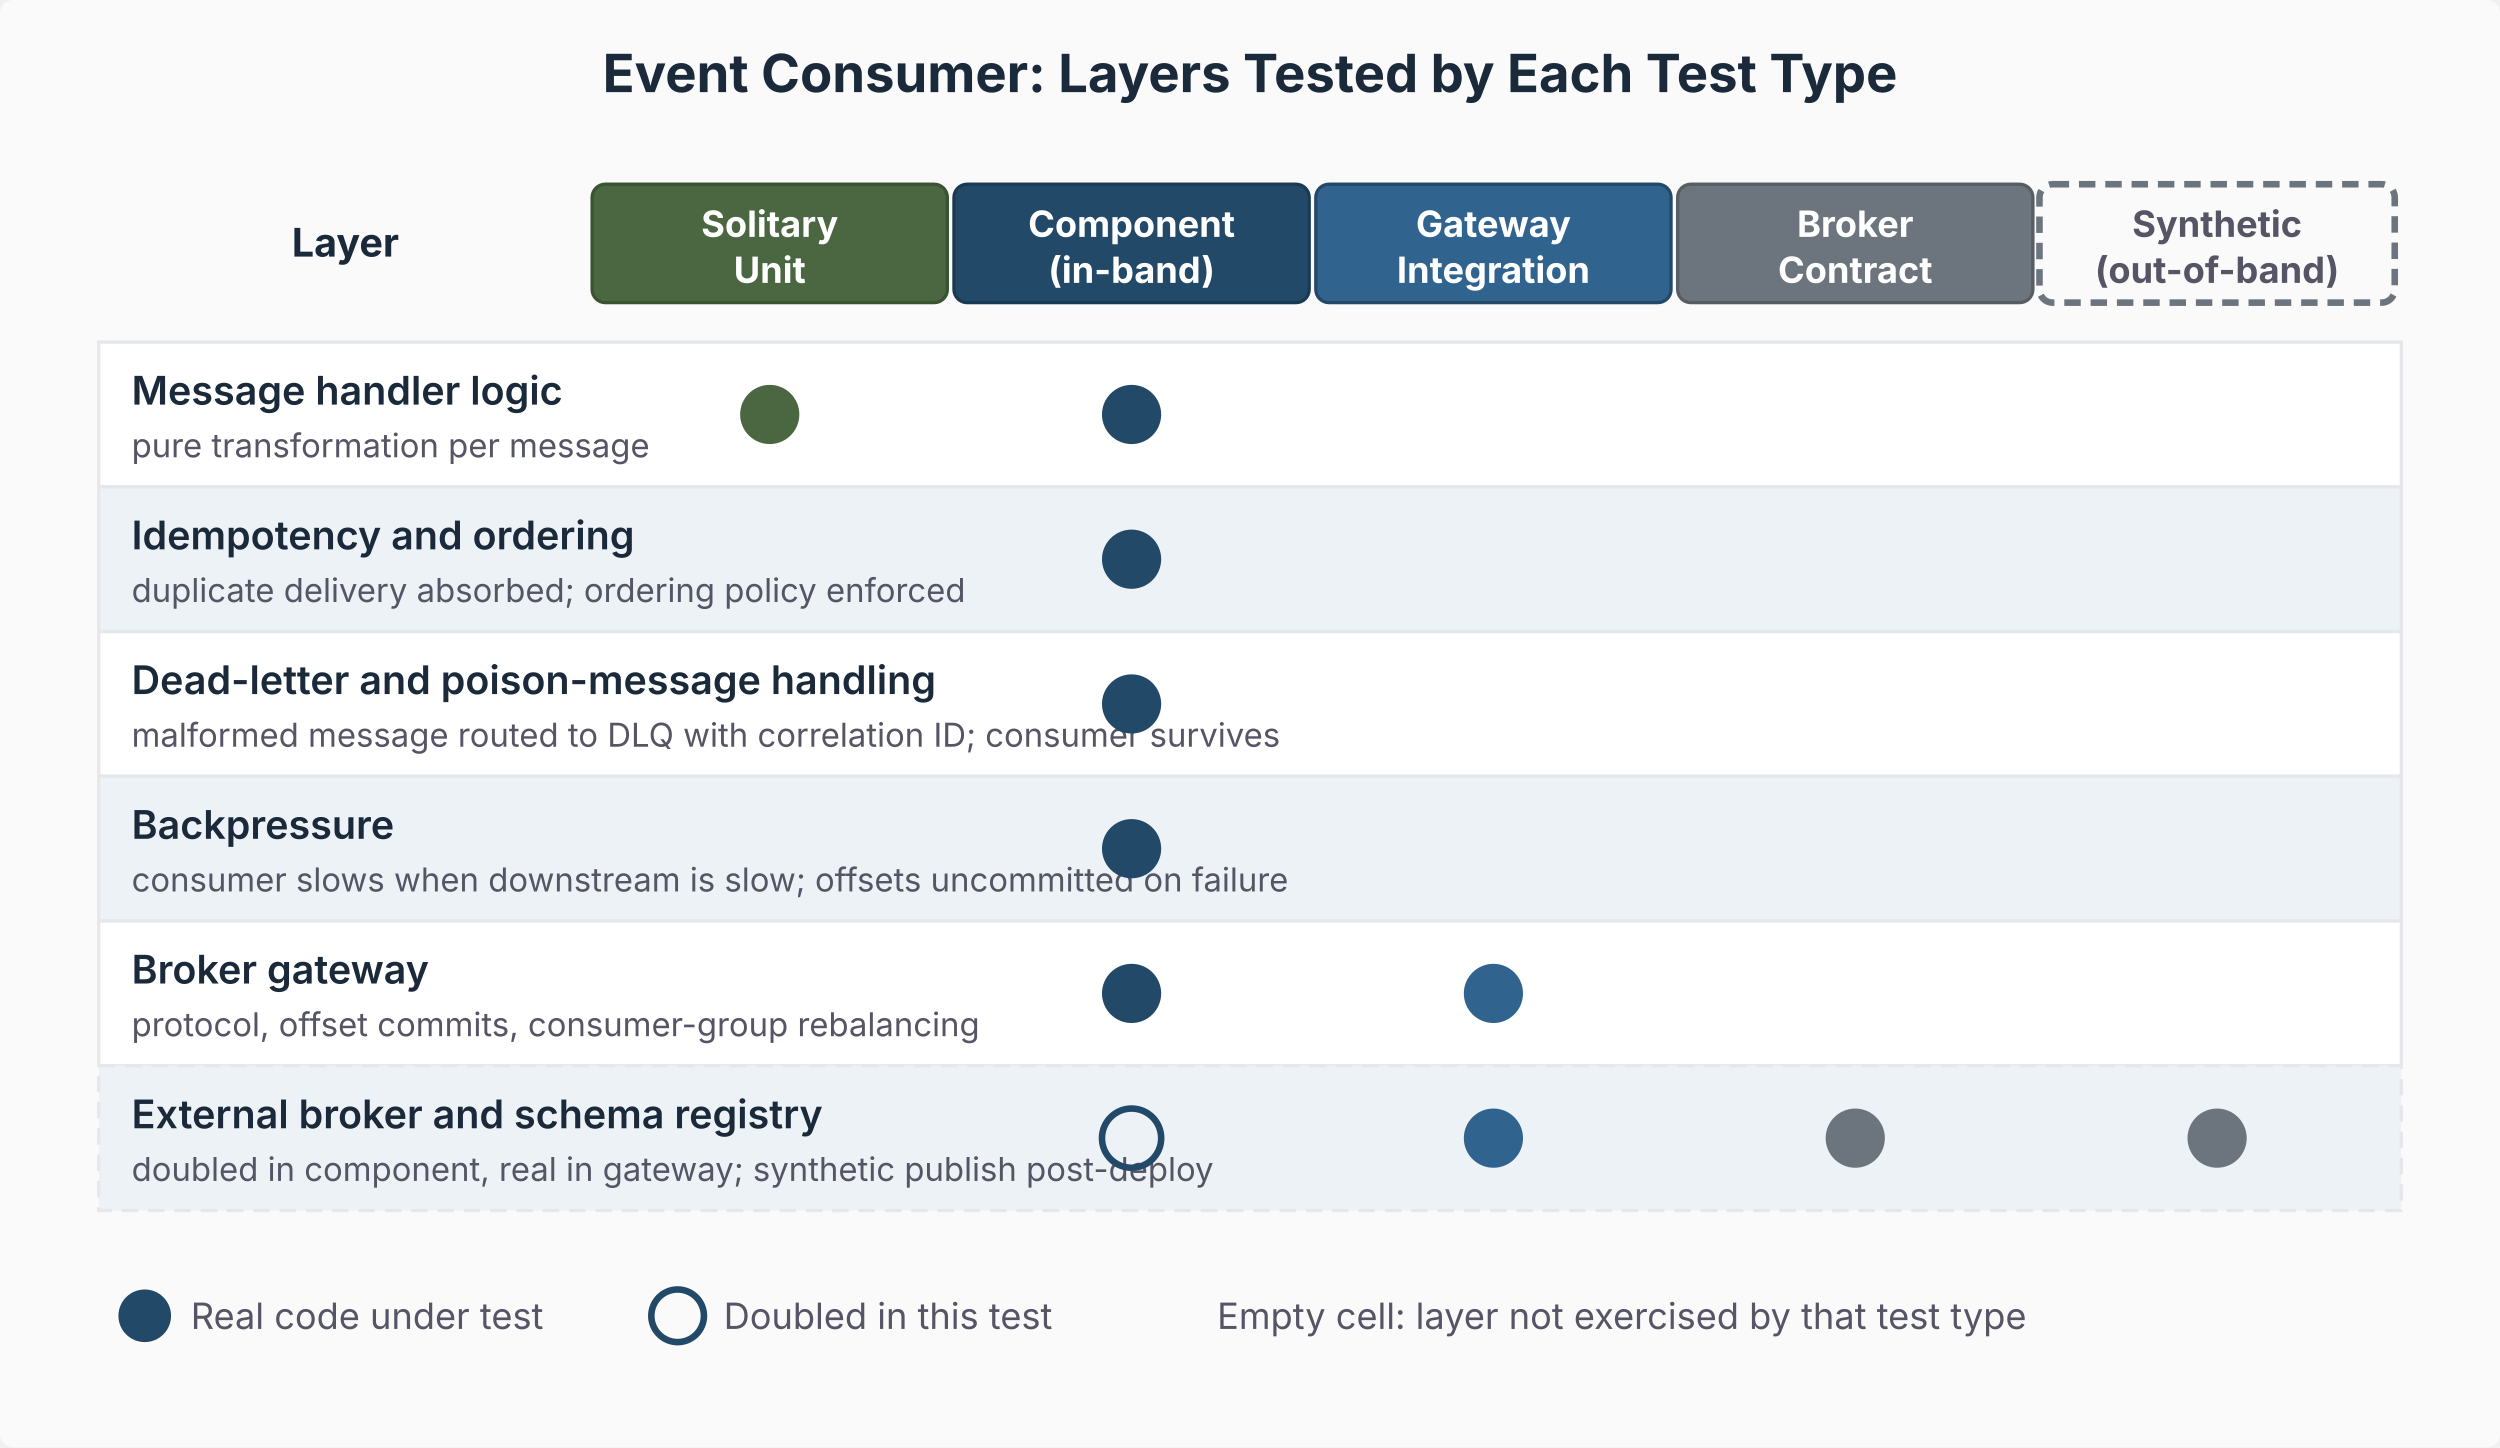
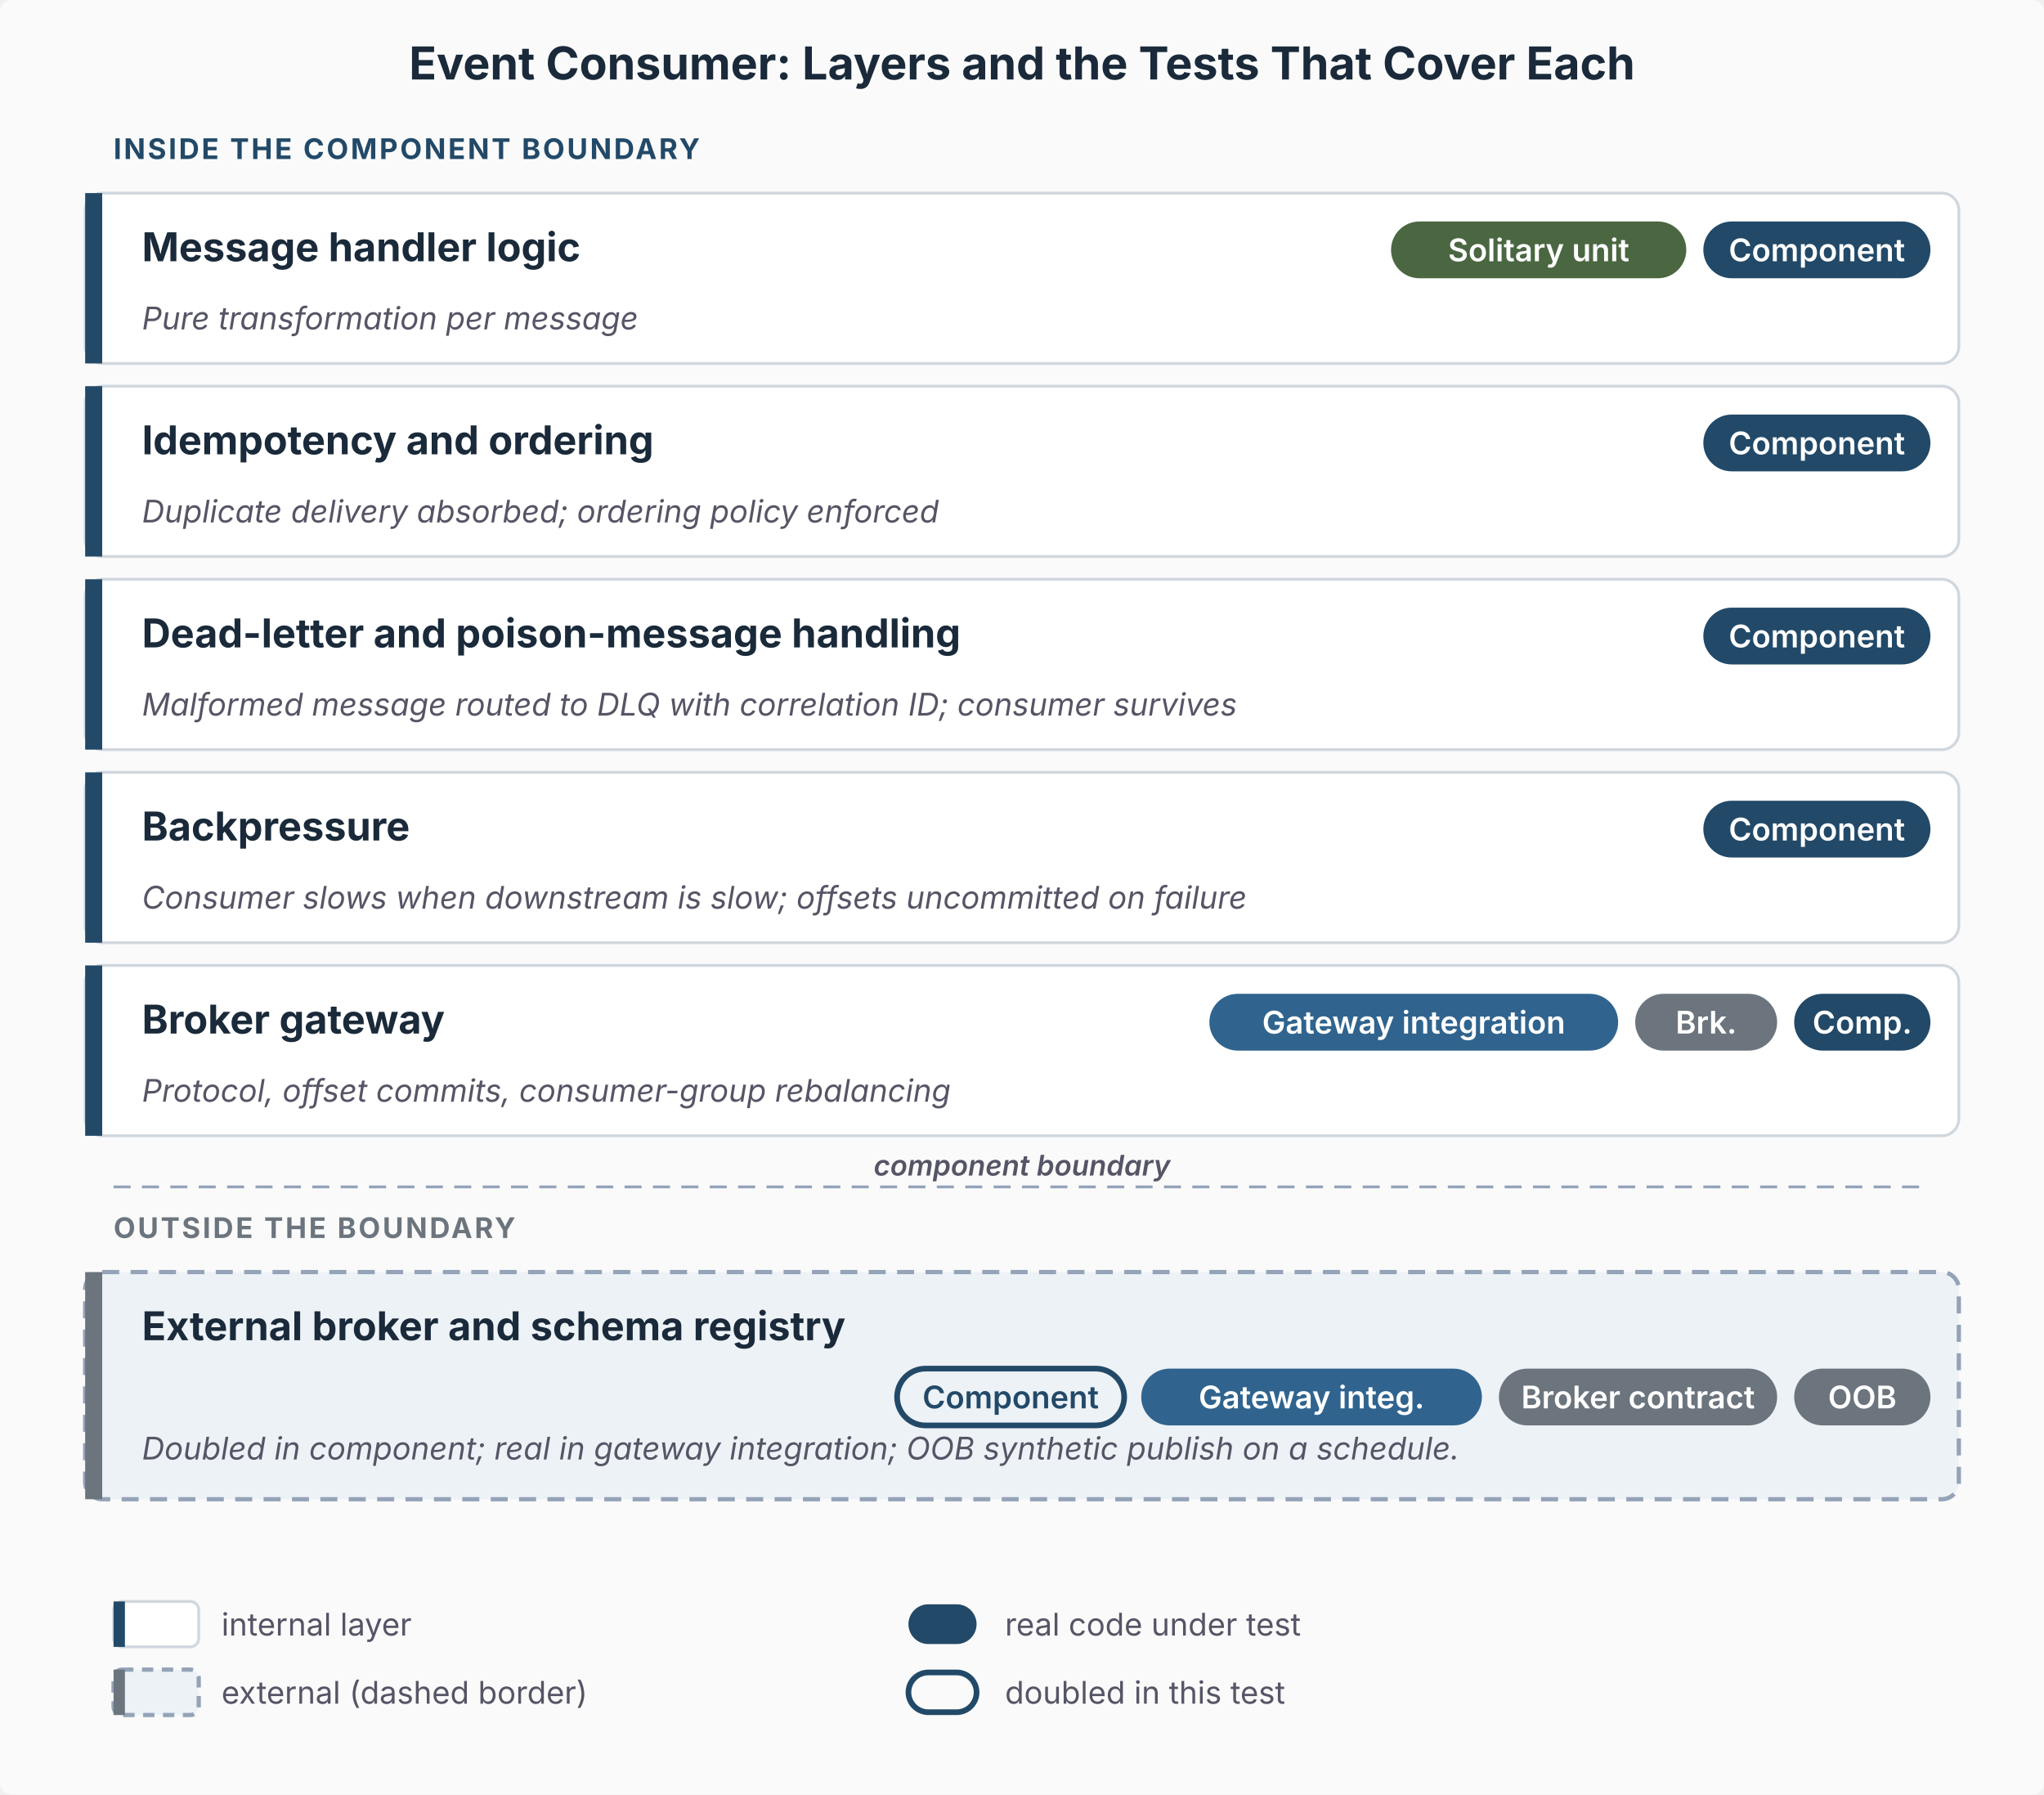
- <svg xmlns="http://www.w3.org/2000/svg" viewBox="0 0 760 440" role="img" aria-labelledby="ecc-title ecc-desc" font-family="system-ui, -apple-system, sans-serif" font-size="13">
-   <rect width="760" height="440" fill="#fafafa" rx="4" />
-   <text x="380" y="28" text-anchor="middle" font-size="16" font-weight="bold" fill="#1a2a3a">
-     Event Consumer: Layers Tested by Each Test Type
+ <svg xmlns="http://www.w3.org/2000/svg" viewBox="0 0 720 632" role="img" aria-labelledby="ecc-title ecc-desc" font-family="system-ui, -apple-system, sans-serif" font-size="13">
+   <rect width="720" height="632" fill="#fafafa" rx="4" />
+   <text x="360" y="28" text-anchor="middle" font-size="16" font-weight="bold" fill="#1a2a3a">
+     Event Consumer: Layers and the Tests That Cover Each
  </text>
-   <text x="105" y="78" text-anchor="middle" font-size="12" font-weight="700" fill="#1a2a3a">Layer</text>
-   <rect x="180" y="56" width="108" height="36" rx="4" fill="#4a6741" stroke="#3a5331" />
-   <text x="234" y="72" text-anchor="middle" font-size="11" font-weight="700" fill="#fff">Solitary</text>
-   <text x="234" y="86" text-anchor="middle" font-size="11" font-weight="700" fill="#fff">Unit</text>
-   <rect x="290" y="56" width="108" height="36" rx="4" fill="#224968" stroke="#1a3a54" />
-   <text x="344" y="72" text-anchor="middle" font-size="11" font-weight="700" fill="#fff">Component</text>
-   <text x="344" y="86" text-anchor="middle" font-size="11" font-weight="700" fill="#fff">(in-band)</text>
-   <rect x="400" y="56" width="108" height="36" rx="4" fill="#30648e" stroke="#224968" />
-   <text x="454" y="72" text-anchor="middle" font-size="11" font-weight="700" fill="#fff">Gateway</text>
-   <text x="454" y="86" text-anchor="middle" font-size="11" font-weight="700" fill="#fff">Integration</text>
-   <rect x="510" y="56" width="108" height="36" rx="4" fill="#6c757d" stroke="#565e64" />
-   <text x="564" y="72" text-anchor="middle" font-size="11" font-weight="700" fill="#fff">Broker</text>
-   <text x="564" y="86" text-anchor="middle" font-size="11" font-weight="700" fill="#fff">Contract</text>
-   <rect x="620" y="56" width="108" height="36" rx="4" fill="none" stroke="#6c757d" stroke-width="2" stroke-dasharray="5,3" />
-   <text x="674" y="72" text-anchor="middle" font-size="11" font-weight="700" fill="#556">Synthetic</text>
-   <text x="674" y="86" text-anchor="middle" font-size="11" font-weight="700" fill="#556">(out-of-band)</text>
-   <rect x="30" y="104" width="700" height="44" fill="#ffffff" stroke="#e5e7eb" />
-   <text x="40" y="123" font-size="12" font-weight="600" fill="#1a2a3a">Message handler logic</text>
-   <text x="40" y="139" font-size="10" fill="#556">pure transformation per message</text>
-   <circle cx="234" cy="126" r="9" fill="#4a6741" />
-   <circle cx="344" cy="126" r="9" fill="#224968" />
-   <rect x="30" y="148" width="700" height="44" fill="#edf2f7" stroke="#e5e7eb" />
-   <text x="40" y="167" font-size="12" font-weight="600" fill="#1a2a3a">Idempotency and ordering</text>
-   <text x="40" y="183" font-size="10" fill="#556">duplicate delivery absorbed; ordering policy enforced</text>
-   <circle cx="344" cy="170" r="9" fill="#224968" />
-   <rect x="30" y="192" width="700" height="44" fill="#ffffff" stroke="#e5e7eb" />
-   <text x="40" y="211" font-size="12" font-weight="600" fill="#1a2a3a">Dead-letter and poison-message handling</text>
-   <text x="40" y="227" font-size="10" fill="#556">malformed message routed to DLQ with correlation ID; consumer survives</text>
-   <circle cx="344" cy="214" r="9" fill="#224968" />
-   <rect x="30" y="236" width="700" height="44" fill="#edf2f7" stroke="#e5e7eb" />
-   <text x="40" y="255" font-size="12" font-weight="600" fill="#1a2a3a">Backpressure</text>
-   <text x="40" y="271" font-size="10" fill="#556">consumer slows when downstream is slow; offsets uncommitted on failure</text>
-   <circle cx="344" cy="258" r="9" fill="#224968" />
-   <rect x="30" y="280" width="700" height="44" fill="#ffffff" stroke="#e5e7eb" />
-   <text x="40" y="299" font-size="12" font-weight="600" fill="#1a2a3a">Broker gateway</text>
-   <text x="40" y="315" font-size="10" fill="#556">protocol, offset commits, consumer-group rebalancing</text>
-   <circle cx="344" cy="302" r="9" fill="#224968" />
-   <circle cx="454" cy="302" r="9" fill="#30648e" />
-   <rect x="30" y="324" width="700" height="44" fill="#edf2f7" stroke="#e5e7eb" stroke-dasharray="5,3" />
-   <text x="40" y="343" font-size="12" font-weight="600" fill="#1a2a3a">External broker and schema registry</text>
-   <text x="40" y="359" font-size="10" fill="#556">doubled in component, real in gateway; synthetic publish post-deploy</text>
-   <circle cx="344" cy="346" r="9" fill="none" stroke="#224968" stroke-width="2" />
-   <circle cx="454" cy="346" r="9" fill="#30648e" />
-   <circle cx="564" cy="346" r="9" fill="#6c757d" />
-   <circle cx="674" cy="346" r="9" fill="#6c757d" />
-   <circle cx="44" cy="400" r="8" fill="#224968" />
-   <text x="58" y="404" font-size="11" fill="#556">Real code under test</text>
-   <circle cx="206" cy="400" r="8" fill="none" stroke="#224968" stroke-width="2" />
-   <text x="220" y="404" font-size="11" fill="#556">Doubled in this test</text>
-   <text x="370" y="404" font-size="11" fill="#556">Empty cell: layer not exercised by that test type</text>
+   <text x="40" y="56" font-size="10" font-weight="700" letter-spacing="0.08em" fill="#224968">
+     INSIDE THE COMPONENT BOUNDARY
+   </text>
+   <rect x="30" y="68" width="660" height="60" rx="6" fill="#ffffff" stroke="#d0d7de" stroke-width="1" />
+   <rect x="30" y="68" width="6" height="60" fill="#224968" />
+   <text x="50" y="92" font-size="14" font-weight="700" fill="#1a2a3a">Message handler logic</text>
+   <a href="/docs/testing/glossary/#solitary-unit-test" target="_top">
+     <rect x="490" y="78" width="104" height="20" rx="10" fill="#4a6741" />
+     <text x="542" y="92" text-anchor="middle" font-size="11" font-weight="600" fill="#fff">Solitary unit</text>
+   </a>
+   <a href="/docs/testing/glossary/#component-test" target="_top">
+     <rect x="600" y="78" width="80" height="20" rx="10" fill="#224968" />
+     <text x="640" y="92" text-anchor="middle" font-size="11" font-weight="600" fill="#fff">Component</text>
+   </a>
+   <text x="50" y="116" font-size="11" font-style="italic" fill="#556">Pure transformation per message</text>
+   <rect x="30" y="136" width="660" height="60" rx="6" fill="#ffffff" stroke="#d0d7de" stroke-width="1" />
+   <rect x="30" y="136" width="6" height="60" fill="#224968" />
+   <text x="50" y="160" font-size="14" font-weight="700" fill="#1a2a3a">Idempotency and ordering</text>
+   <a href="/docs/testing/glossary/#component-test" target="_top">
+     <rect x="600" y="146" width="80" height="20" rx="10" fill="#224968" />
+     <text x="640" y="160" text-anchor="middle" font-size="11" font-weight="600" fill="#fff">Component</text>
+   </a>
+   <text x="50" y="184" font-size="11" font-style="italic" fill="#556">Duplicate delivery absorbed; ordering policy enforced</text>
+   <rect x="30" y="204" width="660" height="60" rx="6" fill="#ffffff" stroke="#d0d7de" stroke-width="1" />
+   <rect x="30" y="204" width="6" height="60" fill="#224968" />
+   <text x="50" y="228" font-size="14" font-weight="700" fill="#1a2a3a">Dead-letter and poison-message handling</text>
+   <a href="/docs/testing/glossary/#component-test" target="_top">
+     <rect x="600" y="214" width="80" height="20" rx="10" fill="#224968" />
+     <text x="640" y="228" text-anchor="middle" font-size="11" font-weight="600" fill="#fff">Component</text>
+   </a>
+   <text x="50" y="252" font-size="11" font-style="italic" fill="#556">Malformed message routed to DLQ with correlation ID; consumer survives</text>
+   <rect x="30" y="272" width="660" height="60" rx="6" fill="#ffffff" stroke="#d0d7de" stroke-width="1" />
+   <rect x="30" y="272" width="6" height="60" fill="#224968" />
+   <text x="50" y="296" font-size="14" font-weight="700" fill="#1a2a3a">Backpressure</text>
+   <a href="/docs/testing/glossary/#component-test" target="_top">
+     <rect x="600" y="282" width="80" height="20" rx="10" fill="#224968" />
+     <text x="640" y="296" text-anchor="middle" font-size="11" font-weight="600" fill="#fff">Component</text>
+   </a>
+   <text x="50" y="320" font-size="11" font-style="italic" fill="#556">Consumer slows when downstream is slow; offsets uncommitted on failure</text>
+   <rect x="30" y="340" width="660" height="60" rx="6" fill="#ffffff" stroke="#d0d7de" stroke-width="1" />
+   <rect x="30" y="340" width="6" height="60" fill="#224968" />
+   <text x="50" y="364" font-size="14" font-weight="700" fill="#1a2a3a">Broker gateway</text>
+   <a href="/docs/testing/glossary/#gateway-integration-test" target="_top">
+     <rect x="426" y="350" width="144" height="20" rx="10" fill="#30648e" />
+     <text x="498" y="364" text-anchor="middle" font-size="11" font-weight="600" fill="#fff">Gateway integration</text>
+   </a>
+   <a href="/docs/testing/glossary/#contract-test" target="_top">
+     <rect x="576" y="350" width="50" height="20" rx="10" fill="#6c757d" />
+     <text x="601" y="364" text-anchor="middle" font-size="11" font-weight="600" fill="#fff">Brk.</text>
+   </a>
+   <a href="/docs/testing/glossary/#component-test" target="_top">
+     <rect x="632" y="350" width="48" height="20" rx="10" fill="#224968" />
+     <text x="656" y="364" text-anchor="middle" font-size="11" font-weight="600" fill="#fff">Comp.</text>
+   </a>
+   <text x="50" y="388" font-size="11" font-style="italic" fill="#556">Protocol, offset commits, consumer-group rebalancing</text>
+   <line x1="40" y1="418" x2="680" y2="418" stroke="#94a3b8" stroke-width="1" stroke-dasharray="6,4" />
+   <text x="360" y="414" text-anchor="middle" font-size="10" fill="#556" font-weight="600" font-style="italic">component boundary</text>
+   <text x="40" y="436" font-size="10" font-weight="700" letter-spacing="0.08em" fill="#6c757d">
+     OUTSIDE THE BOUNDARY
+   </text>
+   <rect x="30" y="448" width="660" height="80" rx="6" fill="#edf2f7" stroke="#94a3b8" stroke-width="1.5" stroke-dasharray="6,4" />
+   <rect x="30" y="448" width="6" height="80" fill="#6c757d" />
+   <text x="50" y="472" font-size="14" font-weight="700" fill="#1a2a3a">External broker and schema registry</text>
+   <a href="/docs/testing/glossary/#component-test" target="_top">
+     <rect x="316" y="482" width="80" height="20" rx="10" fill="none" stroke="#224968" stroke-width="2" />
+     <text x="356" y="496" text-anchor="middle" font-size="11" font-weight="600" fill="#224968">Component</text>
+   </a>
+   <a href="/docs/testing/glossary/#gateway-integration-test" target="_top">
+     <rect x="402" y="482" width="120" height="20" rx="10" fill="#30648e" />
+     <text x="462" y="496" text-anchor="middle" font-size="11" font-weight="600" fill="#fff">Gateway integ.</text>
+   </a>
+   <a href="/docs/testing/glossary/#contract-test" target="_top">
+     <rect x="528" y="482" width="98" height="20" rx="10" fill="#6c757d" />
+     <text x="577" y="496" text-anchor="middle" font-size="11" font-weight="600" fill="#fff">Broker contract</text>
+   </a>
+   <a href="/docs/testing/glossary/#out-of-band-test" target="_top">
+     <rect x="632" y="482" width="48" height="20" rx="10" fill="#6c757d" />
+     <text x="656" y="496" text-anchor="middle" font-size="11" font-weight="600" fill="#fff">OOB</text>
+   </a>
+   <text x="50" y="514" font-size="11" font-style="italic" fill="#556">Doubled in component; real in gateway integration; OOB synthetic publish on a schedule.</text>
+   <rect x="40" y="564" width="30" height="16" rx="3" fill="#ffffff" stroke="#d0d7de" stroke-width="1" />
+   <rect x="40" y="564" width="4" height="16" fill="#224968" />
+   <text x="78" y="576" font-size="11" fill="#556">internal layer</text>
+   <rect x="320" y="565" width="24" height="14" rx="7" fill="#224968" />
+   <text x="354" y="576" font-size="11" fill="#556">real code under test</text>
+   <rect x="40" y="588" width="30" height="16" rx="3" fill="#edf2f7" stroke="#94a3b8" stroke-width="1.5" stroke-dasharray="4,3" />
+   <rect x="40" y="588" width="4" height="16" fill="#6c757d" />
+   <text x="78" y="600" font-size="11" fill="#556">external (dashed border)</text>
+   <rect x="320" y="589" width="24" height="14" rx="7" fill="none" stroke="#224968" stroke-width="2" />
+   <text x="354" y="600" font-size="11" fill="#556">doubled in this test</text>
</svg>
